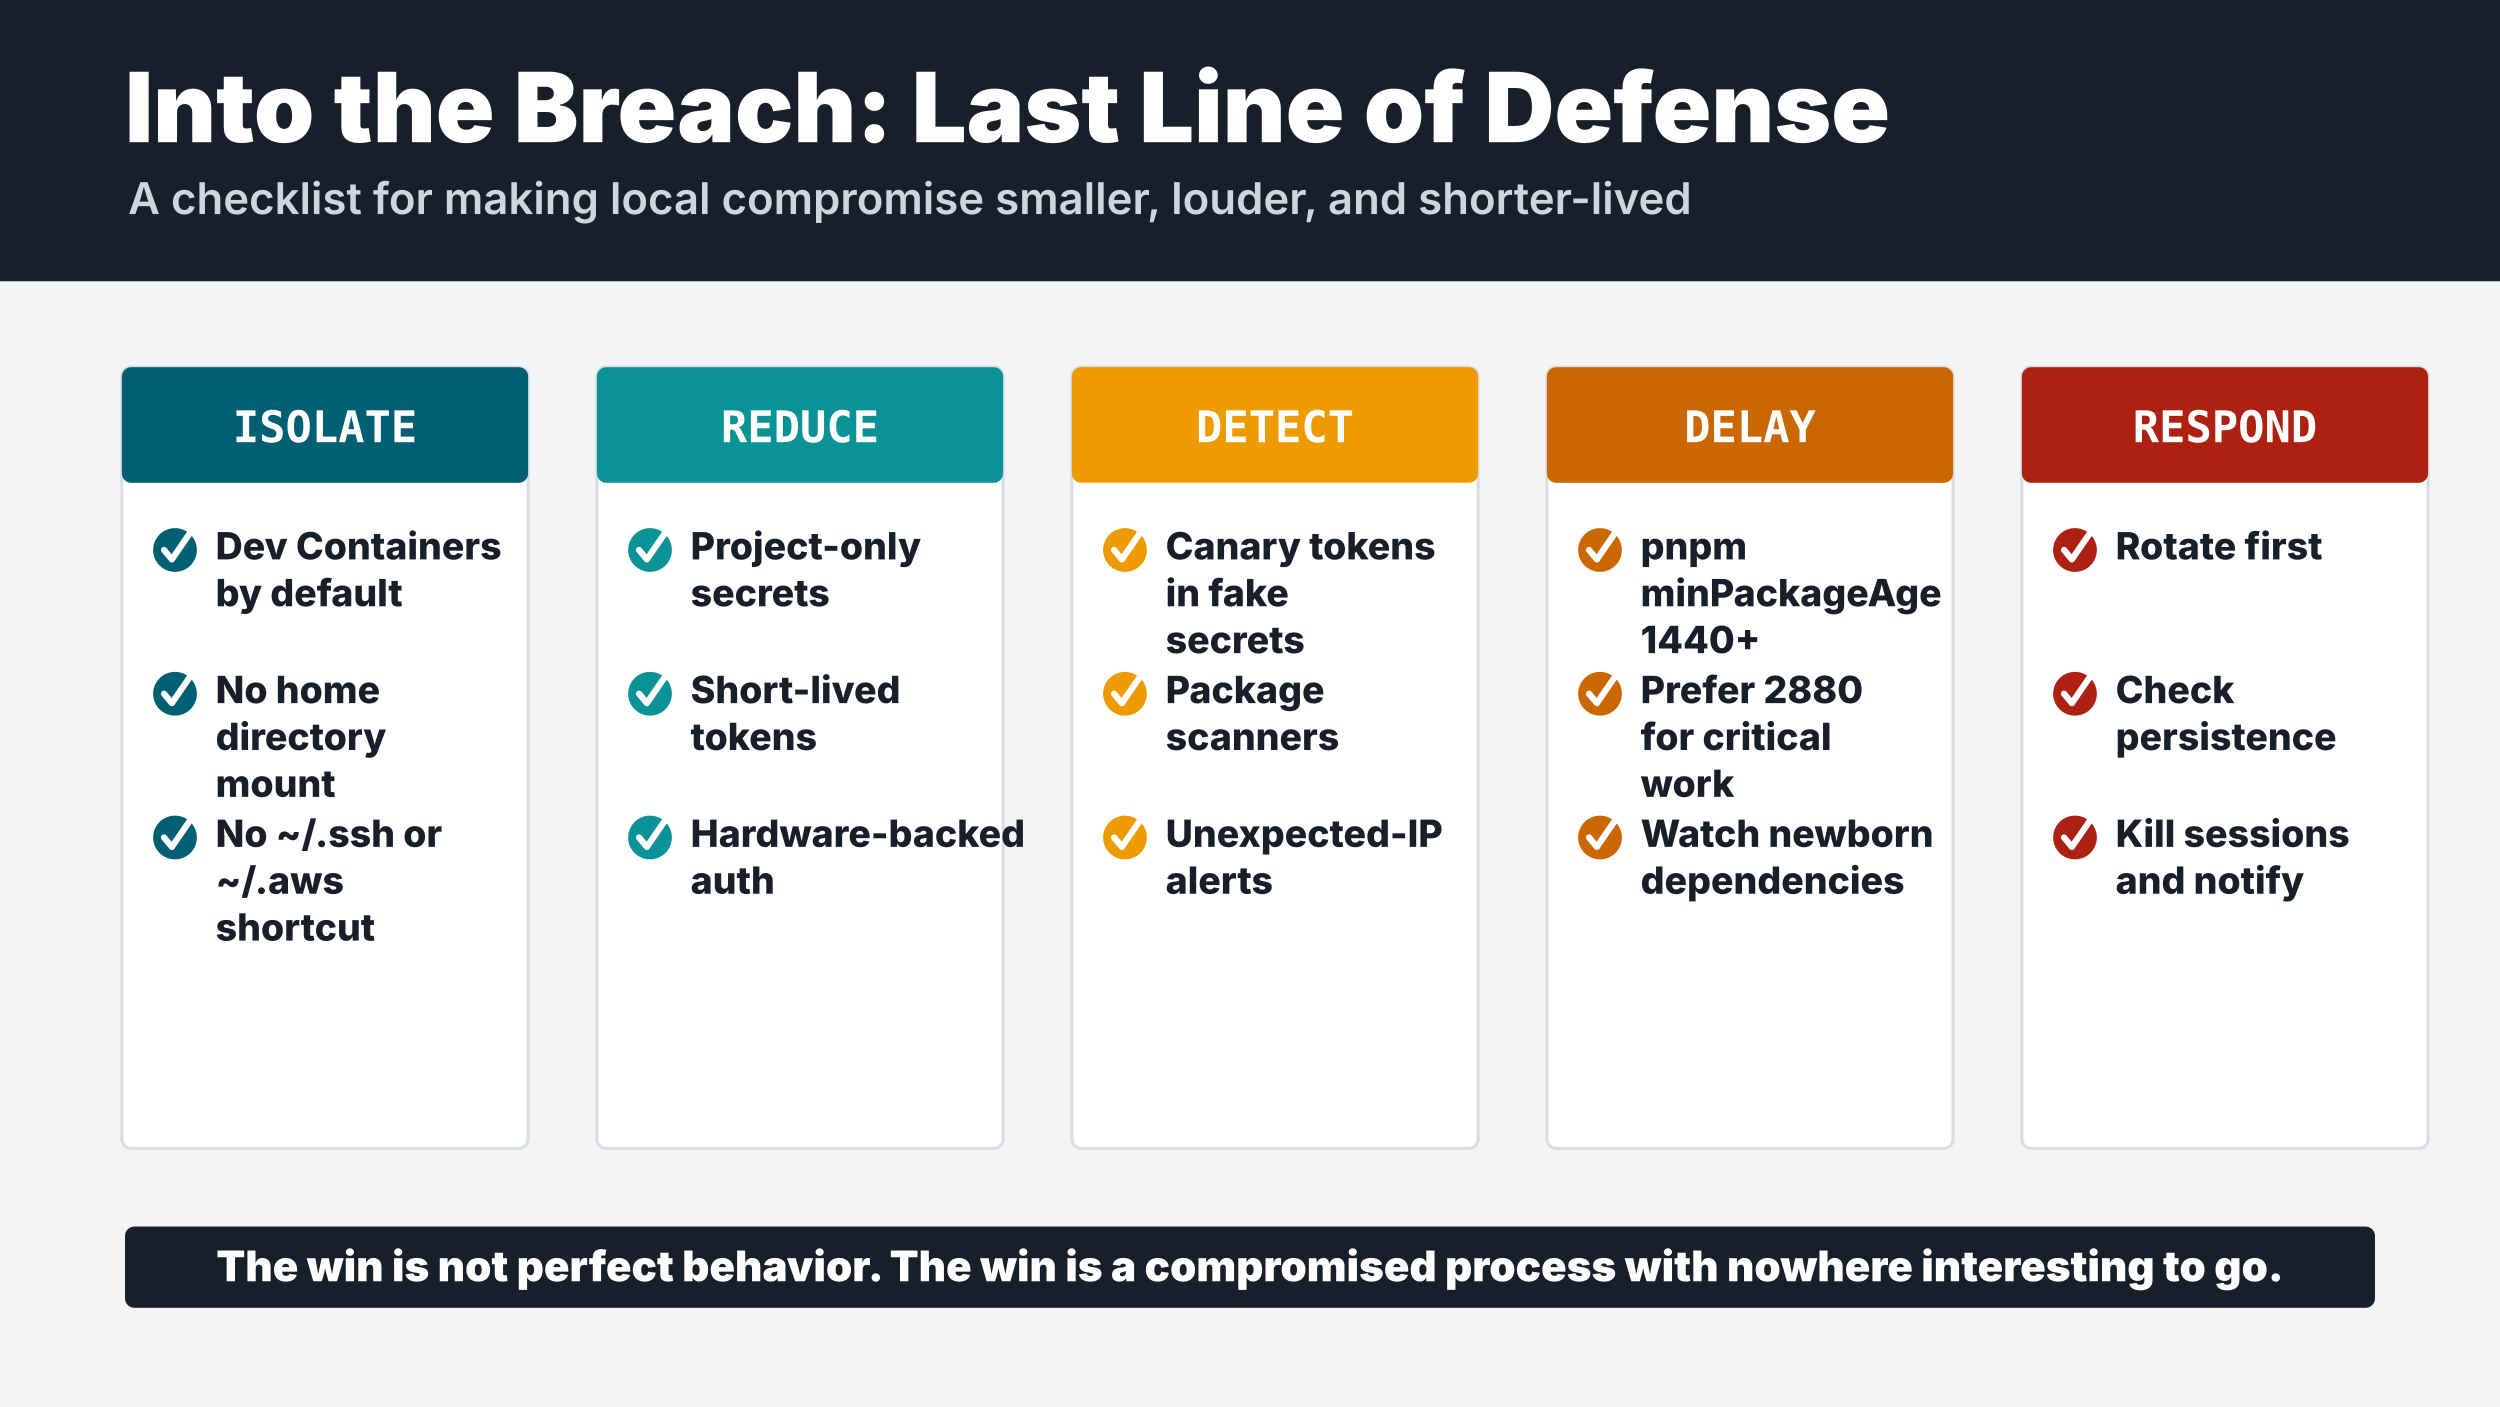
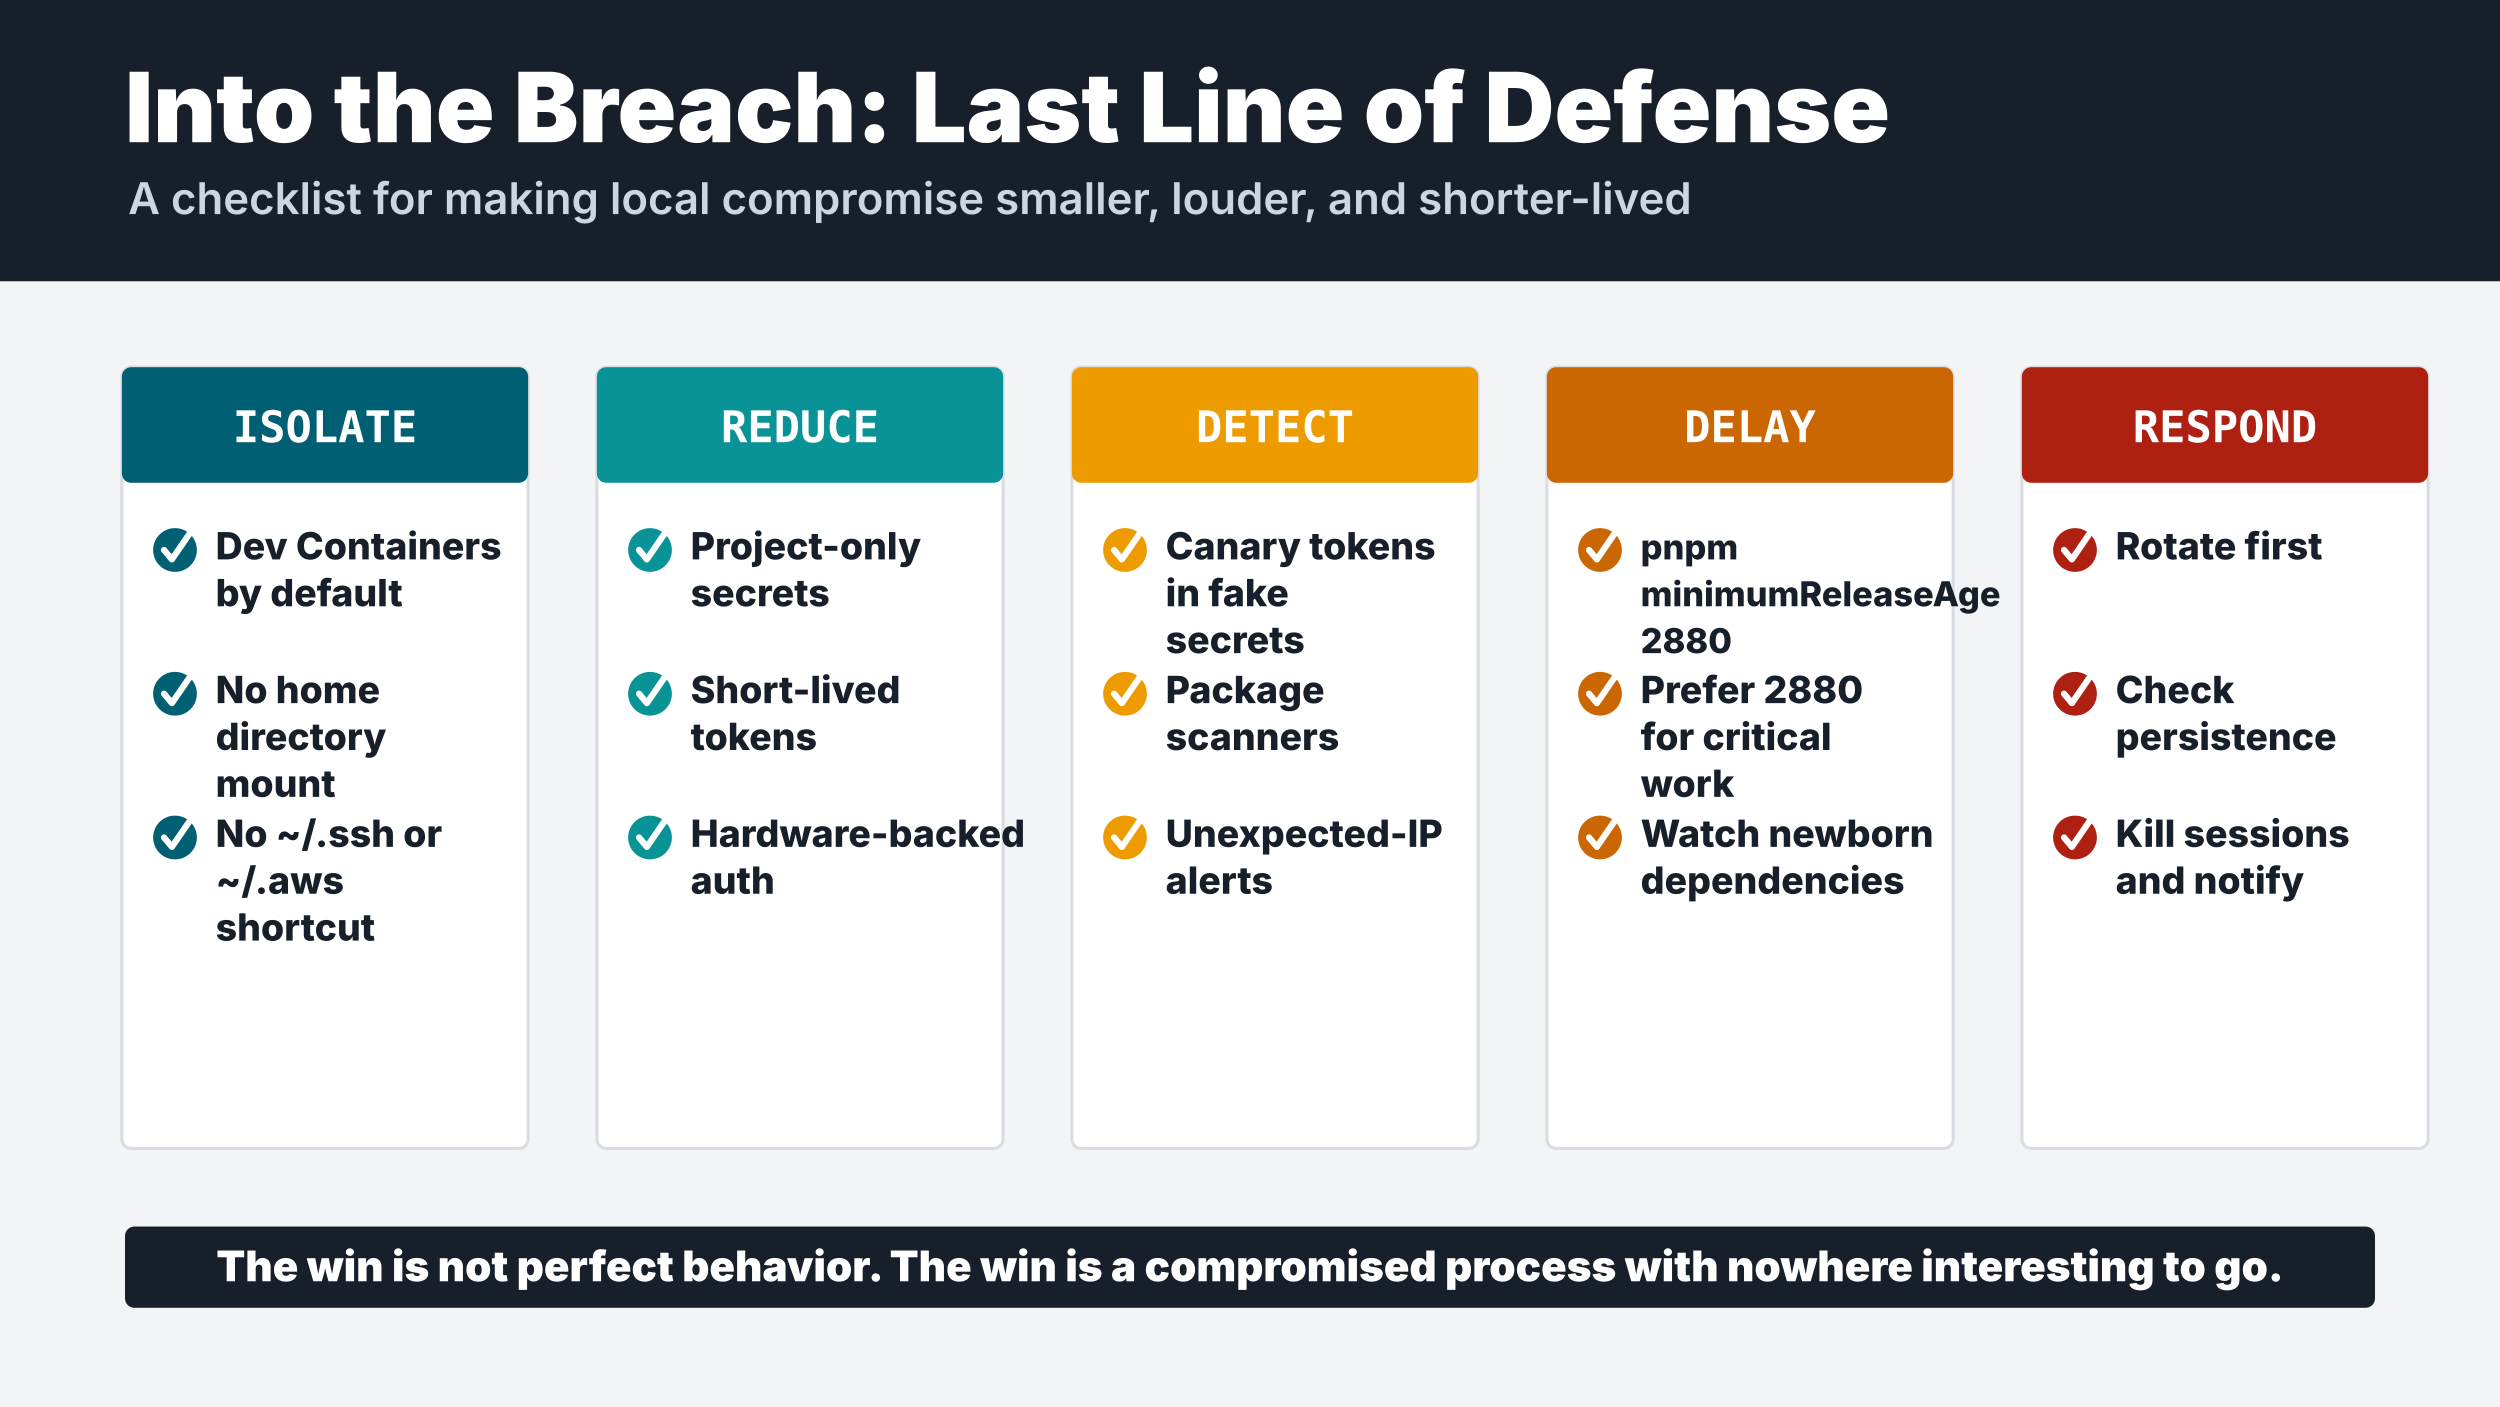
<svg xmlns="http://www.w3.org/2000/svg" width="1600" height="900" viewBox="0 0 1600 900" role="img">
  <defs>

</defs>
  <rect width="1600" height="900" fill="#fff" />
  <rect x="0" y="0" width="1600" height="900" fill="#f3f4f6" />
  <rect x="0" y="0" width="1600" height="180" fill="#17202a" />
  <text x="80" y="91" font-family="Inter, Arial, Helvetica, sans-serif" font-size="62" font-weight="950" fill="#ffffff" text-anchor="start" opacity="1" letter-spacing="0">Into the Breach: Last Line of Defense</text>
  <text x="82" y="137" font-family="Inter, Arial, Helvetica, sans-serif" font-size="28" font-weight="600" fill="#cdd6df" text-anchor="start" opacity="1" letter-spacing="0">A checklist for making local compromise smaller, louder, and shorter-lived</text>
  <rect x="78" y="235" width="260" height="500" rx="6" fill="#ffffff" stroke="#d9dde3" stroke-width="2" opacity="1" />
  <rect x="78" y="235" width="260" height="74" rx="6" fill="#005f73" />
  <text x="208" y="283" font-family="DM Mono, SFMono-Regular, Consolas, monospace" font-size="28" font-weight="950" fill="#ffffff" text-anchor="middle" opacity="1" letter-spacing="0">ISOLATE</text>
  <circle cx="112" cy="352" r="14" fill="#005f73" stroke="none" stroke-width="0" opacity="1" />
  <path d="M105 352 L110 358 L121 342" fill="none" stroke="#ffffff" stroke-width="4" stroke-linecap="round" stroke-linejoin="round" />
  <text x="138" y="358" font-family="Inter, Arial, Helvetica, sans-serif" font-size="24" font-weight="760" fill="#17202a" text-anchor="start" opacity="1">
    <tspan x="138" dy="0">Dev Containers</tspan>
    <tspan x="138" dy="30">by default</tspan>
  </text>
  <circle cx="112" cy="444" r="14" fill="#005f73" stroke="none" stroke-width="0" opacity="1" />
  <path d="M105 444 L110 450 L121 434" fill="none" stroke="#ffffff" stroke-width="4" stroke-linecap="round" stroke-linejoin="round" />
  <text x="138" y="450" font-family="Inter, Arial, Helvetica, sans-serif" font-size="24" font-weight="760" fill="#17202a" text-anchor="start" opacity="1">
    <tspan x="138" dy="0">No home</tspan>
    <tspan x="138" dy="30">directory</tspan>
    <tspan x="138" dy="30">mount</tspan>
  </text>
  <circle cx="112" cy="536" r="14" fill="#005f73" stroke="none" stroke-width="0" opacity="1" />
  <path d="M105 536 L110 542 L121 526" fill="none" stroke="#ffffff" stroke-width="4" stroke-linecap="round" stroke-linejoin="round" />
  <text x="138" y="542" font-family="Inter, Arial, Helvetica, sans-serif" font-size="24" font-weight="760" fill="#17202a" text-anchor="start" opacity="1">
    <tspan x="138" dy="0">No ~/.ssh or</tspan>
    <tspan x="138" dy="30">~/.aws</tspan>
    <tspan x="138" dy="30">shortcut</tspan>
  </text>
  <rect x="382" y="235" width="260" height="500" rx="6" fill="#ffffff" stroke="#d9dde3" stroke-width="2" opacity="1" />
  <rect x="382" y="235" width="260" height="74" rx="6" fill="#0a9396" />
  <text x="512" y="283" font-family="DM Mono, SFMono-Regular, Consolas, monospace" font-size="28" font-weight="950" fill="#ffffff" text-anchor="middle" opacity="1" letter-spacing="0">REDUCE</text>
  <circle cx="416" cy="352" r="14" fill="#0a9396" stroke="none" stroke-width="0" opacity="1" />
  <path d="M409 352 L414 358 L425 342" fill="none" stroke="#ffffff" stroke-width="4" stroke-linecap="round" stroke-linejoin="round" />
  <text x="442" y="358" font-family="Inter, Arial, Helvetica, sans-serif" font-size="24" font-weight="760" fill="#17202a" text-anchor="start" opacity="1">
    <tspan x="442" dy="0">Project-only</tspan>
    <tspan x="442" dy="30">secrets</tspan>
  </text>
  <circle cx="416" cy="444" r="14" fill="#0a9396" stroke="none" stroke-width="0" opacity="1" />
  <path d="M409 444 L414 450 L425 434" fill="none" stroke="#ffffff" stroke-width="4" stroke-linecap="round" stroke-linejoin="round" />
  <text x="442" y="450" font-family="Inter, Arial, Helvetica, sans-serif" font-size="24" font-weight="760" fill="#17202a" text-anchor="start" opacity="1">
    <tspan x="442" dy="0">Short-lived</tspan>
    <tspan x="442" dy="30">tokens</tspan>
  </text>
  <circle cx="416" cy="536" r="14" fill="#0a9396" stroke="none" stroke-width="0" opacity="1" />
  <path d="M409 536 L414 542 L425 526" fill="none" stroke="#ffffff" stroke-width="4" stroke-linecap="round" stroke-linejoin="round" />
  <text x="442" y="542" font-family="Inter, Arial, Helvetica, sans-serif" font-size="24" font-weight="760" fill="#17202a" text-anchor="start" opacity="1">
    <tspan x="442" dy="0">Hardware-backed</tspan>
    <tspan x="442" dy="30">auth</tspan>
  </text>
  <rect x="686" y="235" width="260" height="500" rx="6" fill="#ffffff" stroke="#d9dde3" stroke-width="2" opacity="1" />
  <rect x="686" y="235" width="260" height="74" rx="6" fill="#ee9b00" />
  <text x="816" y="283" font-family="DM Mono, SFMono-Regular, Consolas, monospace" font-size="28" font-weight="950" fill="#ffffff" text-anchor="middle" opacity="1" letter-spacing="0">DETECT</text>
  <circle cx="720" cy="352" r="14" fill="#ee9b00" stroke="none" stroke-width="0" opacity="1" />
  <path d="M713 352 L718 358 L729 342" fill="none" stroke="#ffffff" stroke-width="4" stroke-linecap="round" stroke-linejoin="round" />
  <text x="746" y="358" font-family="Inter, Arial, Helvetica, sans-serif" font-size="24" font-weight="760" fill="#17202a" text-anchor="start" opacity="1">
    <tspan x="746" dy="0">Canary tokens</tspan>
    <tspan x="746" dy="30">in fake</tspan>
    <tspan x="746" dy="30">secrets</tspan>
  </text>
  <circle cx="720" cy="444" r="14" fill="#ee9b00" stroke="none" stroke-width="0" opacity="1" />
  <path d="M713 444 L718 450 L729 434" fill="none" stroke="#ffffff" stroke-width="4" stroke-linecap="round" stroke-linejoin="round" />
  <text x="746" y="450" font-family="Inter, Arial, Helvetica, sans-serif" font-size="24" font-weight="760" fill="#17202a" text-anchor="start" opacity="1">
    <tspan x="746" dy="0">Package</tspan>
    <tspan x="746" dy="30">scanners</tspan>
  </text>
  <circle cx="720" cy="536" r="14" fill="#ee9b00" stroke="none" stroke-width="0" opacity="1" />
  <path d="M713 536 L718 542 L729 526" fill="none" stroke="#ffffff" stroke-width="4" stroke-linecap="round" stroke-linejoin="round" />
  <text x="746" y="542" font-family="Inter, Arial, Helvetica, sans-serif" font-size="24" font-weight="760" fill="#17202a" text-anchor="start" opacity="1">
    <tspan x="746" dy="0">Unexpected-IP</tspan>
    <tspan x="746" dy="30">alerts</tspan>
  </text>
  <rect x="990" y="235" width="260" height="500" rx="6" fill="#ffffff" stroke="#d9dde3" stroke-width="2" opacity="1" />
  <rect x="990" y="235" width="260" height="74" rx="6" fill="#ca6702" />
  <text x="1120" y="283" font-family="DM Mono, SFMono-Regular, Consolas, monospace" font-size="28" font-weight="950" fill="#ffffff" text-anchor="middle" opacity="1" letter-spacing="0">DELAY</text>
  <circle cx="1024" cy="352" r="14" fill="#ca6702" stroke="none" stroke-width="0" opacity="1" />
  <path d="M1017 352 L1022 358 L1033 342" fill="none" stroke="#ffffff" stroke-width="4" stroke-linecap="round" stroke-linejoin="round" />
-   <text x="1050" y="358" font-family="Inter, Arial, Helvetica, sans-serif" font-size="24" font-weight="760" fill="#17202a" text-anchor="start" opacity="1">
+   <text x="1050" y="358" font-family="Inter, Arial, Helvetica, sans-serif" font-size="22" font-weight="760" fill="#17202a" text-anchor="start" opacity="1">
    <tspan x="1050" dy="0">pnpm</tspan>
-     <tspan x="1050" dy="30">minPackageAge</tspan>
-     <tspan x="1050" dy="30">1440+</tspan>
+     <tspan x="1050" dy="30">minimumReleaseAge</tspan>
+     <tspan x="1050" dy="30">2880</tspan>
  </text>
  <circle cx="1024" cy="444" r="14" fill="#ca6702" stroke="none" stroke-width="0" opacity="1" />
  <path d="M1017 444 L1022 450 L1033 434" fill="none" stroke="#ffffff" stroke-width="4" stroke-linecap="round" stroke-linejoin="round" />
  <text x="1050" y="450" font-family="Inter, Arial, Helvetica, sans-serif" font-size="24" font-weight="760" fill="#17202a" text-anchor="start" opacity="1">
    <tspan x="1050" dy="0">Prefer 2880</tspan>
    <tspan x="1050" dy="30">for critical</tspan>
    <tspan x="1050" dy="30">work</tspan>
  </text>
  <circle cx="1024" cy="536" r="14" fill="#ca6702" stroke="none" stroke-width="0" opacity="1" />
  <path d="M1017 536 L1022 542 L1033 526" fill="none" stroke="#ffffff" stroke-width="4" stroke-linecap="round" stroke-linejoin="round" />
  <text x="1050" y="542" font-family="Inter, Arial, Helvetica, sans-serif" font-size="24" font-weight="760" fill="#17202a" text-anchor="start" opacity="1">
    <tspan x="1050" dy="0">Watch newborn</tspan>
    <tspan x="1050" dy="30">dependencies</tspan>
  </text>
  <rect x="1294" y="235" width="260" height="500" rx="6" fill="#ffffff" stroke="#d9dde3" stroke-width="2" opacity="1" />
  <rect x="1294" y="235" width="260" height="74" rx="6" fill="#ae2012" />
  <text x="1424" y="283" font-family="DM Mono, SFMono-Regular, Consolas, monospace" font-size="28" font-weight="950" fill="#ffffff" text-anchor="middle" opacity="1" letter-spacing="0">RESPOND</text>
  <circle cx="1328" cy="352" r="14" fill="#ae2012" stroke="none" stroke-width="0" opacity="1" />
  <path d="M1321 352 L1326 358 L1337 342" fill="none" stroke="#ffffff" stroke-width="4" stroke-linecap="round" stroke-linejoin="round" />
  <text x="1354" y="358" font-family="Inter, Arial, Helvetica, sans-serif" font-size="24" font-weight="760" fill="#17202a" text-anchor="start" opacity="1">
    <tspan x="1354" dy="0">Rotate first</tspan>
  </text>
  <circle cx="1328" cy="444" r="14" fill="#ae2012" stroke="none" stroke-width="0" opacity="1" />
  <path d="M1321 444 L1326 450 L1337 434" fill="none" stroke="#ffffff" stroke-width="4" stroke-linecap="round" stroke-linejoin="round" />
  <text x="1354" y="450" font-family="Inter, Arial, Helvetica, sans-serif" font-size="24" font-weight="760" fill="#17202a" text-anchor="start" opacity="1">
    <tspan x="1354" dy="0">Check</tspan>
    <tspan x="1354" dy="30">persistence</tspan>
  </text>
  <circle cx="1328" cy="536" r="14" fill="#ae2012" stroke="none" stroke-width="0" opacity="1" />
  <path d="M1321 536 L1326 542 L1337 526" fill="none" stroke="#ffffff" stroke-width="4" stroke-linecap="round" stroke-linejoin="round" />
  <text x="1354" y="542" font-family="Inter, Arial, Helvetica, sans-serif" font-size="24" font-weight="760" fill="#17202a" text-anchor="start" opacity="1">
    <tspan x="1354" dy="0">Kill sessions</tspan>
    <tspan x="1354" dy="30">and notify</tspan>
  </text>
  <rect x="80" y="785" width="1440" height="52" rx="6" fill="#17202a" stroke="none" stroke-width="0" opacity="1" />
  <text x="800" y="820" font-family="Inter, Arial, Helvetica, sans-serif" font-size="27" font-weight="850" fill="#ffffff" text-anchor="middle" opacity="1" letter-spacing="0">The win is not perfect behavior. The win is a compromised process with nowhere interesting to go.</text>
</svg>
